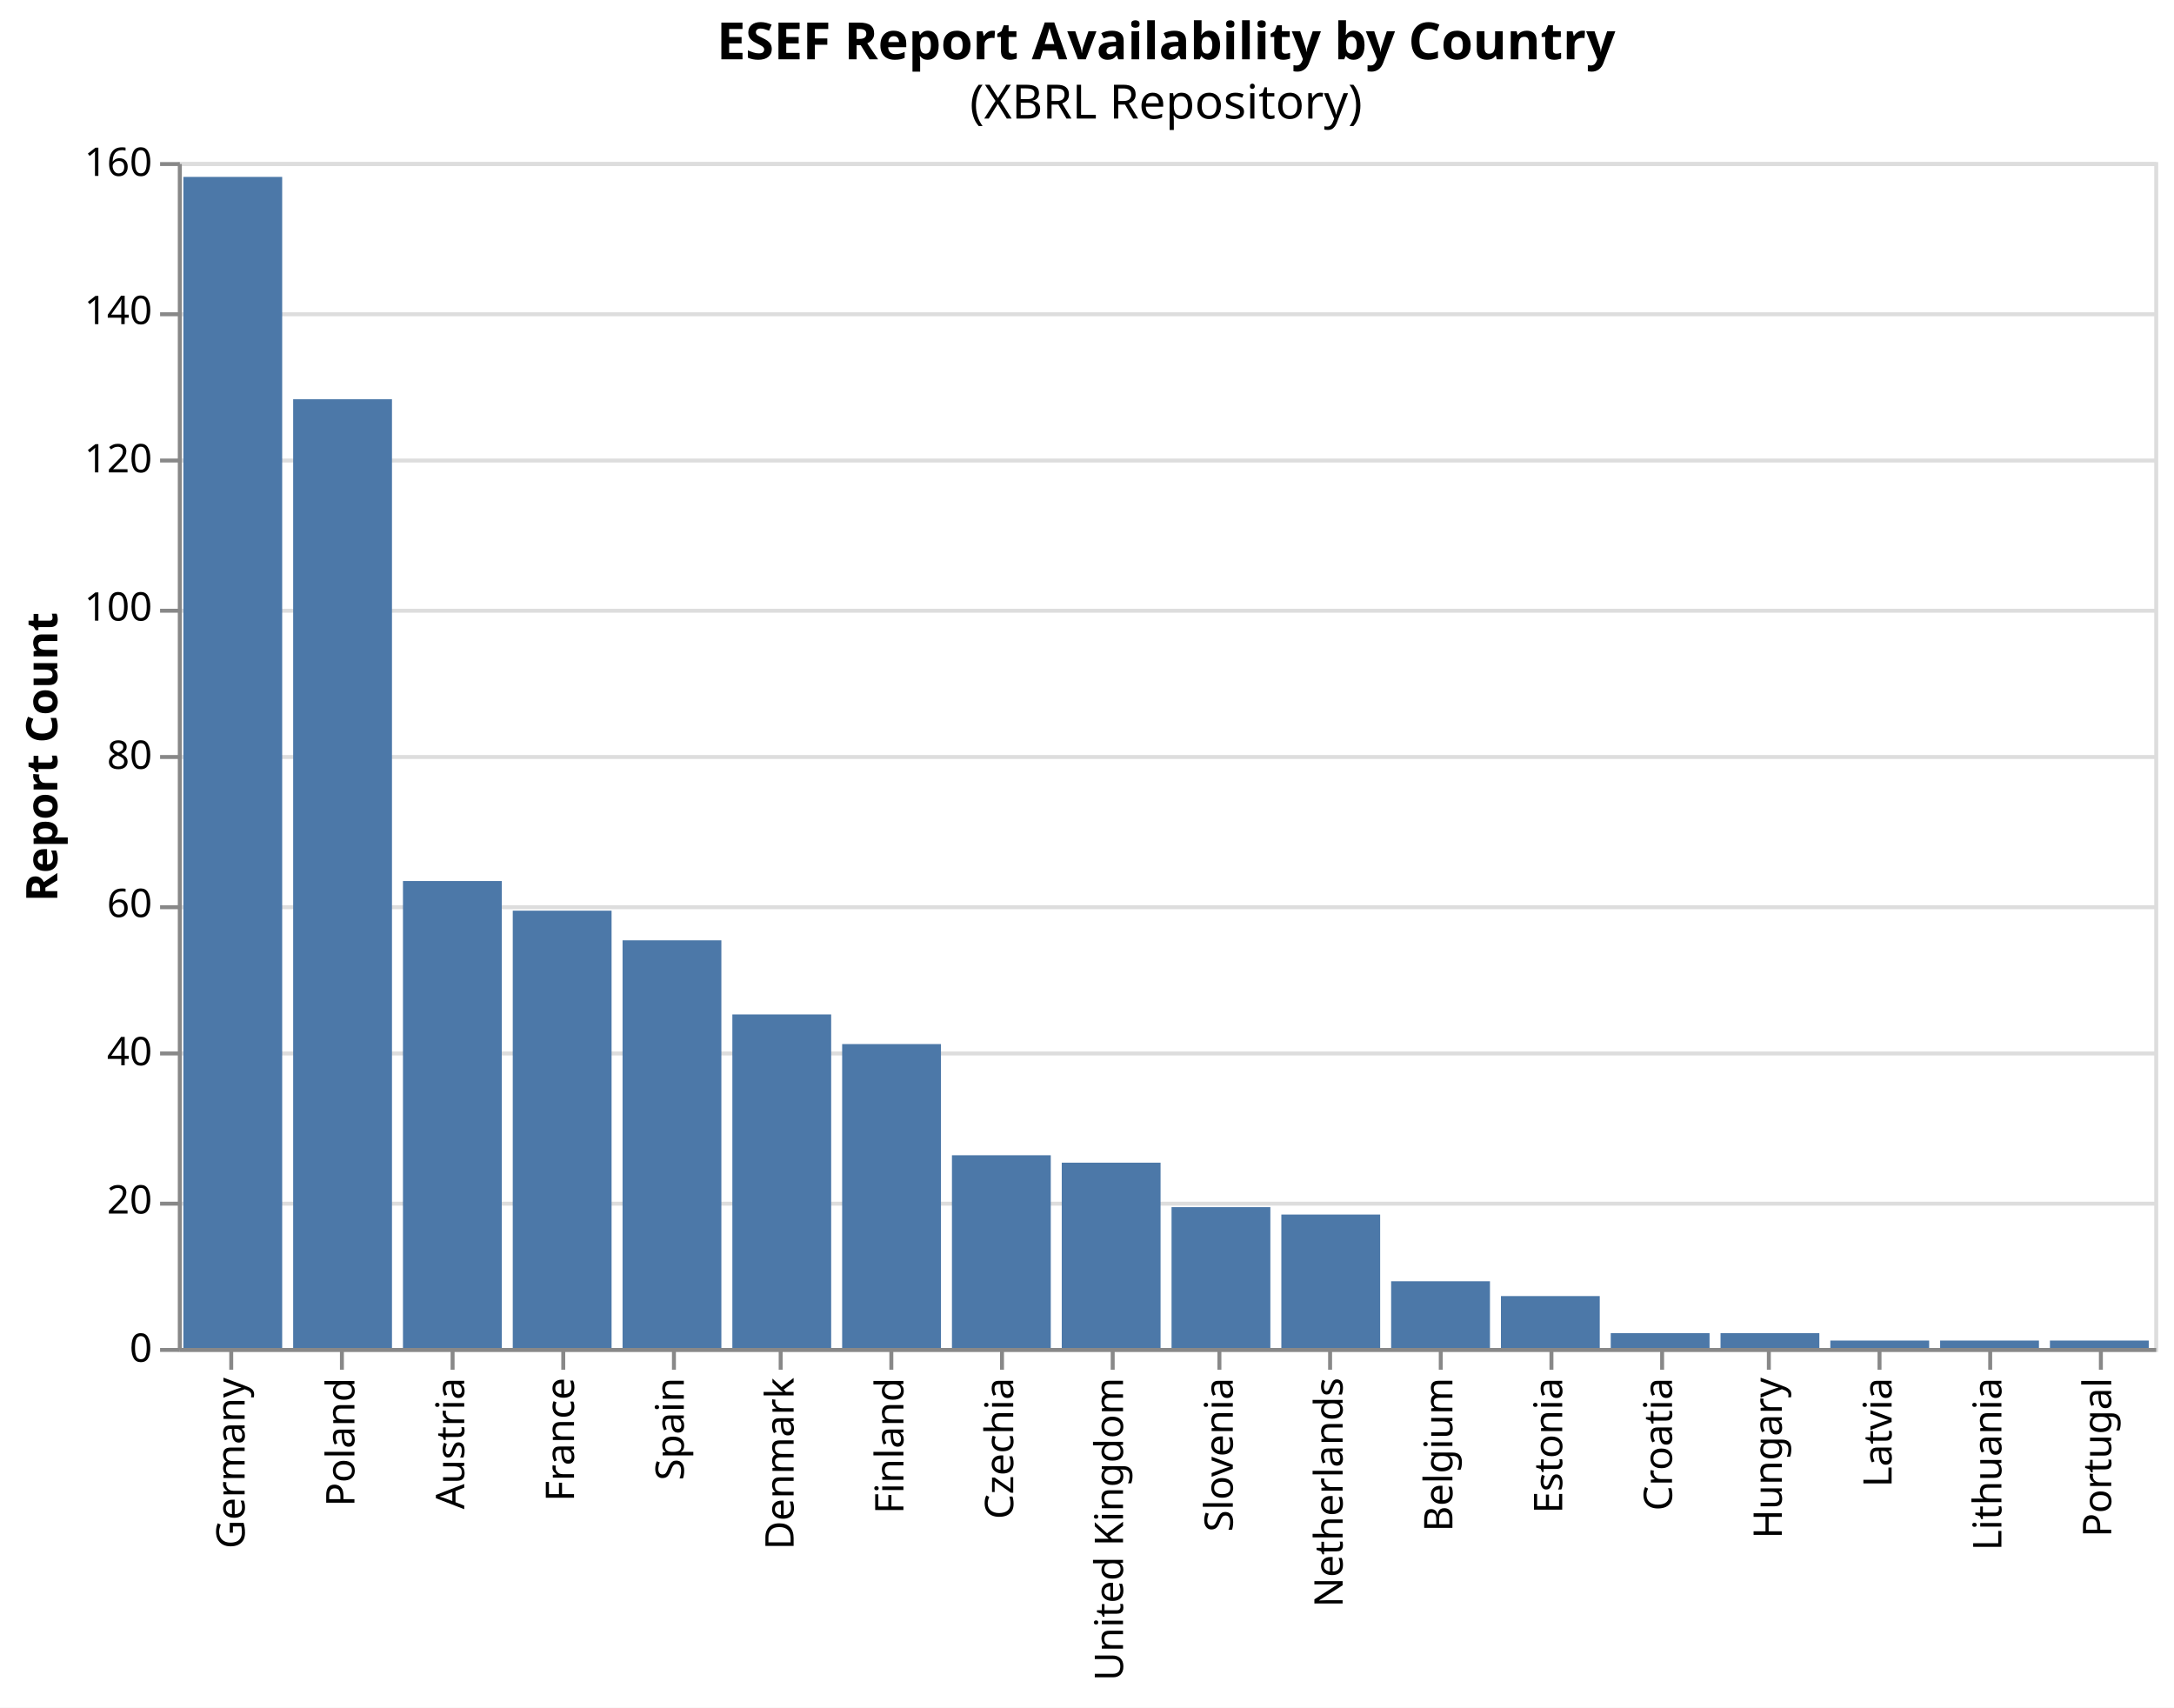
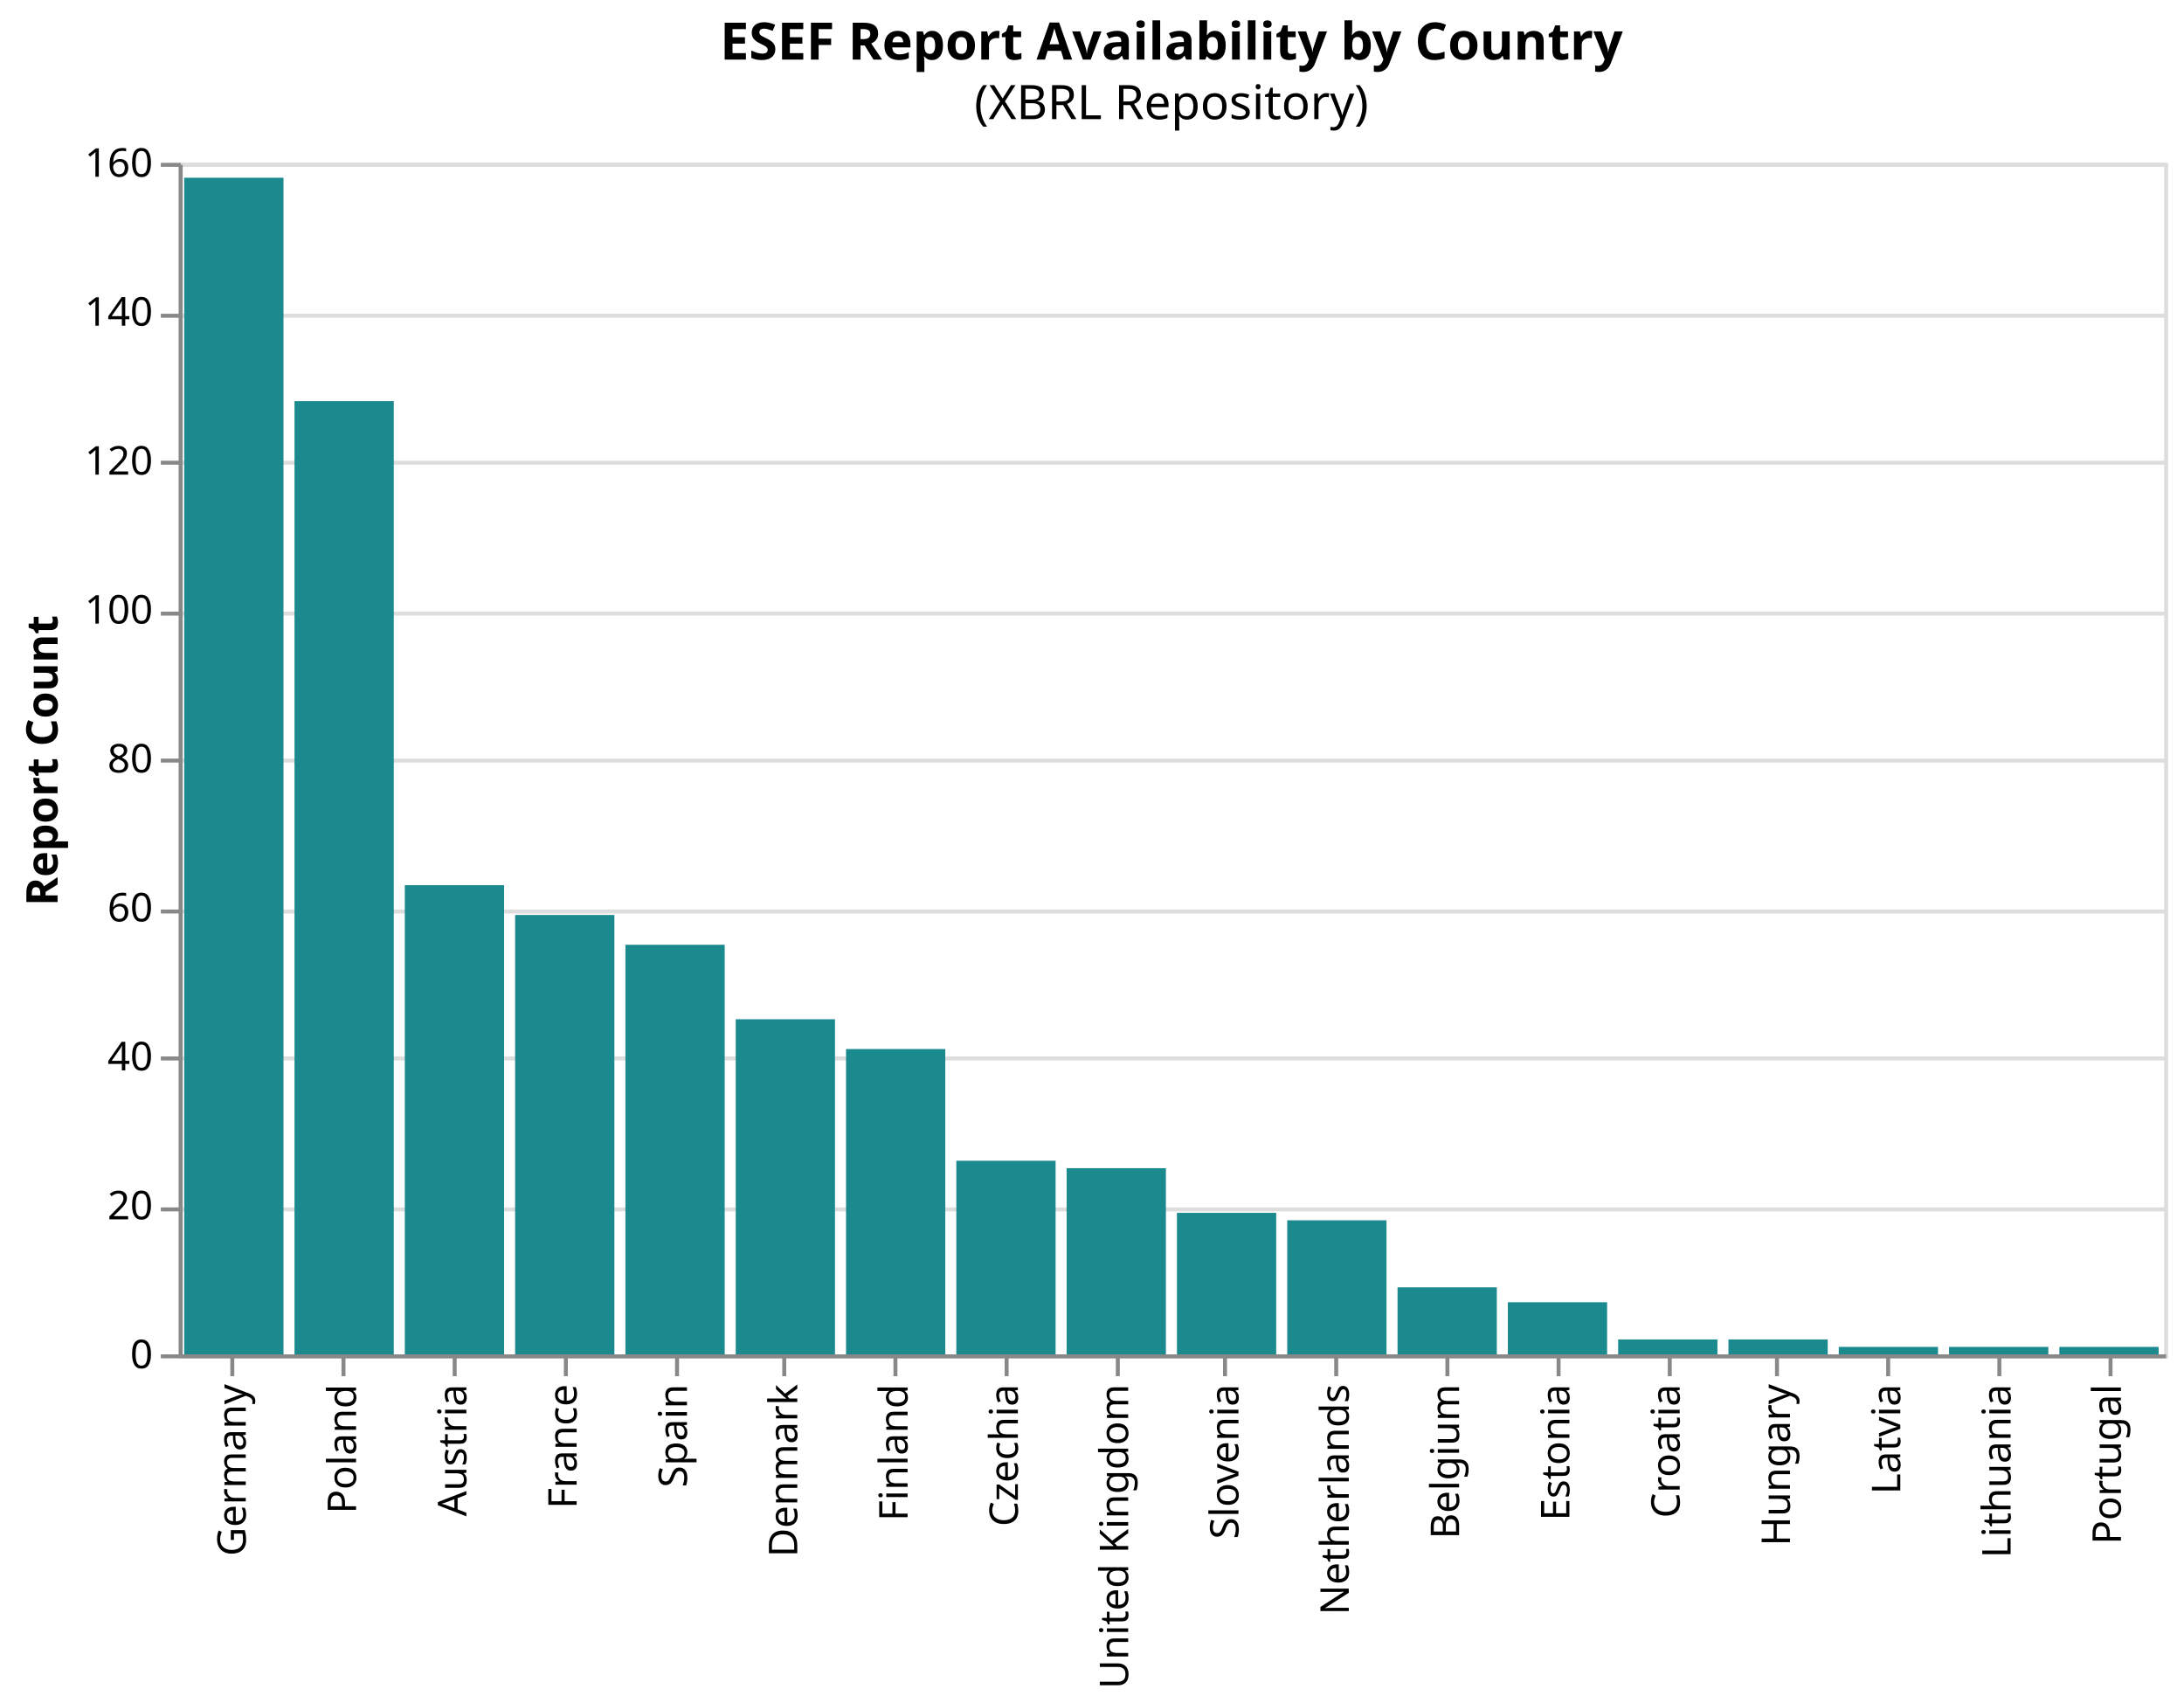
- <svg xmlns="http://www.w3.org/2000/svg" version="1.1" class="marks" width="550" height="432" viewBox="0 0 550 432">
-   <rect width="550" height="432" fill="white" />
+ <svg xmlns="http://www.w3.org/2000/svg" version="1.1" class="marks" width="550" height="427" viewBox="0 0 550 427">
+   <rect width="550" height="427" fill="white" />
  <g fill="none" stroke-miterlimit="10" transform="translate(45,41)">
    <g class="mark-group role-frame root" role="graphics-object" aria-roledescription="group mark container">
      <g transform="translate(0,0)">
        <path class="background" aria-hidden="true" d="M0.5,0.5h500v300h-500Z" stroke="#ddd" />
        <g>
          <g class="mark-group role-axis" aria-hidden="true">
            <g transform="translate(0.5,0.5)">
              <path class="background" aria-hidden="true" d="M0,0h0v0h0Z" pointer-events="none" />
              <g>
                <g class="mark-rule role-axis-grid" pointer-events="none">
                  <line transform="translate(0,300)" x2="500" y2="0" stroke="#ddd" stroke-width="1" opacity="1" />
                  <line transform="translate(0,263)" x2="500" y2="0" stroke="#ddd" stroke-width="1" opacity="1" />
                  <line transform="translate(0,225)" x2="500" y2="0" stroke="#ddd" stroke-width="1" opacity="1" />
                  <line transform="translate(0,188)" x2="500" y2="0" stroke="#ddd" stroke-width="1" opacity="1" />
                  <line transform="translate(0,150)" x2="500" y2="0" stroke="#ddd" stroke-width="1" opacity="1" />
                  <line transform="translate(0,113)" x2="500" y2="0" stroke="#ddd" stroke-width="1" opacity="1" />
                  <line transform="translate(0,75)" x2="500" y2="0" stroke="#ddd" stroke-width="1" opacity="1" />
                  <line transform="translate(0,38)" x2="500" y2="0" stroke="#ddd" stroke-width="1" opacity="1" />
                  <line transform="translate(0,0)" x2="500" y2="0" stroke="#ddd" stroke-width="1" opacity="1" />
                </g>
              </g>
              <path class="foreground" aria-hidden="true" d="" pointer-events="none" display="none" />
            </g>
          </g>
          <g class="mark-group role-axis" role="graphics-symbol" aria-roledescription="axis" aria-label="X-axis for a discrete scale with 18 values: Germany, Poland, Austria, France, Spain, ending with Portugal">
            <g transform="translate(0.5,300.5)">
              <path class="background" aria-hidden="true" d="M0,0h0v0h0Z" pointer-events="none" />
              <g>
                <g class="mark-rule role-axis-tick" pointer-events="none">
                  <line transform="translate(13,0)" x2="0" y2="5" stroke="#888" stroke-width="1" opacity="1" />
                  <line transform="translate(41,0)" x2="0" y2="5" stroke="#888" stroke-width="1" opacity="1" />
                  <line transform="translate(69,0)" x2="0" y2="5" stroke="#888" stroke-width="1" opacity="1" />
                  <line transform="translate(97,0)" x2="0" y2="5" stroke="#888" stroke-width="1" opacity="1" />
                  <line transform="translate(125,0)" x2="0" y2="5" stroke="#888" stroke-width="1" opacity="1" />
                  <line transform="translate(152,0)" x2="0" y2="5" stroke="#888" stroke-width="1" opacity="1" />
                  <line transform="translate(180,0)" x2="0" y2="5" stroke="#888" stroke-width="1" opacity="1" />
                  <line transform="translate(208,0)" x2="0" y2="5" stroke="#888" stroke-width="1" opacity="1" />
                  <line transform="translate(236,0)" x2="0" y2="5" stroke="#888" stroke-width="1" opacity="1" />
                  <line transform="translate(263,0)" x2="0" y2="5" stroke="#888" stroke-width="1" opacity="1" />
                  <line transform="translate(291,0)" x2="0" y2="5" stroke="#888" stroke-width="1" opacity="1" />
                  <line transform="translate(319,0)" x2="0" y2="5" stroke="#888" stroke-width="1" opacity="1" />
                  <line transform="translate(347,0)" x2="0" y2="5" stroke="#888" stroke-width="1" opacity="1" />
                  <line transform="translate(375,0)" x2="0" y2="5" stroke="#888" stroke-width="1" opacity="1" />
                  <line transform="translate(402,0)" x2="0" y2="5" stroke="#888" stroke-width="1" opacity="1" />
                  <line transform="translate(430,0)" x2="0" y2="5" stroke="#888" stroke-width="1" opacity="1" />
                  <line transform="translate(458,0)" x2="0" y2="5" stroke="#888" stroke-width="1" opacity="1" />
                  <line transform="translate(486,0)" x2="0" y2="5" stroke="#888" stroke-width="1" opacity="1" />
                </g>
                <g class="mark-text role-axis-label" pointer-events="none">
                  <text text-anchor="end" transform="translate(13.38889,7) rotate(270) translate(0,3)" font-family="sans-serif" font-size="10px" fill="#000" opacity="1">Germany</text>
                  <text text-anchor="end" transform="translate(41.16667,7) rotate(270) translate(0,3)" font-family="sans-serif" font-size="10px" fill="#000" opacity="1">Poland</text>
                  <text text-anchor="end" transform="translate(68.94444,7) rotate(270) translate(0,3)" font-family="sans-serif" font-size="10px" fill="#000" opacity="1">Austria</text>
                  <text text-anchor="end" transform="translate(96.72222,7) rotate(270) translate(0,3)" font-family="sans-serif" font-size="10px" fill="#000" opacity="1">France</text>
                  <text text-anchor="end" transform="translate(124.5,7) rotate(270) translate(0,3)" font-family="sans-serif" font-size="10px" fill="#000" opacity="1">Spain</text>
                  <text text-anchor="end" transform="translate(152.2778,7) rotate(270) translate(0,3)" font-family="sans-serif" font-size="10px" fill="#000" opacity="1">Denmark</text>
                  <text text-anchor="end" transform="translate(180.0556,7) rotate(270) translate(0,3)" font-family="sans-serif" font-size="10px" fill="#000" opacity="1">Finland</text>
                  <text text-anchor="end" transform="translate(207.8333,7) rotate(270) translate(0,3)" font-family="sans-serif" font-size="10px" fill="#000" opacity="1">Czechia</text>
                  <text text-anchor="end" transform="translate(235.6111,7) rotate(270) translate(0,3)" font-family="sans-serif" font-size="10px" fill="#000" opacity="1">United Kingdom</text>
                  <text text-anchor="end" transform="translate(263.3889,7) rotate(270) translate(0,3)" font-family="sans-serif" font-size="10px" fill="#000" opacity="1">Slovenia</text>
                  <text text-anchor="end" transform="translate(291.1667,7) rotate(270) translate(0,3)" font-family="sans-serif" font-size="10px" fill="#000" opacity="1">Netherlands</text>
                  <text text-anchor="end" transform="translate(318.9444,7) rotate(270) translate(0,3)" font-family="sans-serif" font-size="10px" fill="#000" opacity="1">Belgium</text>
                  <text text-anchor="end" transform="translate(346.7222,7) rotate(270) translate(0,3)" font-family="sans-serif" font-size="10px" fill="#000" opacity="1">Estonia</text>
                  <text text-anchor="end" transform="translate(374.5,7) rotate(270) translate(0,3)" font-family="sans-serif" font-size="10px" fill="#000" opacity="1">Croatia</text>
                  <text text-anchor="end" transform="translate(402.2778,7) rotate(270) translate(0,3)" font-family="sans-serif" font-size="10px" fill="#000" opacity="1">Hungary</text>
                  <text text-anchor="end" transform="translate(430.0556,7) rotate(270) translate(0,3)" font-family="sans-serif" font-size="10px" fill="#000" opacity="1">Latvia</text>
                  <text text-anchor="end" transform="translate(457.8333,7) rotate(270) translate(0,3)" font-family="sans-serif" font-size="10px" fill="#000" opacity="1">Lithuania</text>
                  <text text-anchor="end" transform="translate(485.6111,7) rotate(270) translate(0,3)" font-family="sans-serif" font-size="10px" fill="#000" opacity="1">Portugal</text>
                </g>
                <g class="mark-rule role-axis-domain" pointer-events="none">
                  <line transform="translate(0,0)" x2="500" y2="0" stroke="#888" stroke-width="1" opacity="1" />
                </g>
              </g>
              <path class="foreground" aria-hidden="true" d="" pointer-events="none" display="none" />
            </g>
          </g>
          <g class="mark-group role-axis" role="graphics-symbol" aria-roledescription="axis" aria-label="Y-axis titled 'Report Count' for a linear scale with values from 0 to 160">
            <g transform="translate(0.5,0.5)">
              <path class="background" aria-hidden="true" d="M0,0h0v0h0Z" pointer-events="none" />
              <g>
                <g class="mark-rule role-axis-tick" pointer-events="none">
                  <line transform="translate(0,300)" x2="-5" y2="0" stroke="#888" stroke-width="1" opacity="1" />
                  <line transform="translate(0,263)" x2="-5" y2="0" stroke="#888" stroke-width="1" opacity="1" />
                  <line transform="translate(0,225)" x2="-5" y2="0" stroke="#888" stroke-width="1" opacity="1" />
                  <line transform="translate(0,188)" x2="-5" y2="0" stroke="#888" stroke-width="1" opacity="1" />
                  <line transform="translate(0,150)" x2="-5" y2="0" stroke="#888" stroke-width="1" opacity="1" />
                  <line transform="translate(0,113)" x2="-5" y2="0" stroke="#888" stroke-width="1" opacity="1" />
                  <line transform="translate(0,75)" x2="-5" y2="0" stroke="#888" stroke-width="1" opacity="1" />
                  <line transform="translate(0,38)" x2="-5" y2="0" stroke="#888" stroke-width="1" opacity="1" />
                  <line transform="translate(0,0)" x2="-5" y2="0" stroke="#888" stroke-width="1" opacity="1" />
                </g>
                <g class="mark-text role-axis-label" pointer-events="none">
                  <text text-anchor="end" transform="translate(-7,303)" font-family="sans-serif" font-size="10px" fill="#000" opacity="1">0</text>
                  <text text-anchor="end" transform="translate(-7,265.5)" font-family="sans-serif" font-size="10px" fill="#000" opacity="1">20</text>
                  <text text-anchor="end" transform="translate(-7,228)" font-family="sans-serif" font-size="10px" fill="#000" opacity="1">40</text>
                  <text text-anchor="end" transform="translate(-7,190.5)" font-family="sans-serif" font-size="10px" fill="#000" opacity="1">60</text>
                  <text text-anchor="end" transform="translate(-7,153)" font-family="sans-serif" font-size="10px" fill="#000" opacity="1">80</text>
                  <text text-anchor="end" transform="translate(-7,115.5)" font-family="sans-serif" font-size="10px" fill="#000" opacity="1">100</text>
                  <text text-anchor="end" transform="translate(-7,78)" font-family="sans-serif" font-size="10px" fill="#000" opacity="1">120</text>
                  <text text-anchor="end" transform="translate(-7,40.5)" font-family="sans-serif" font-size="10px" fill="#000" opacity="1">140</text>
                  <text text-anchor="end" transform="translate(-7,3)" font-family="sans-serif" font-size="10px" fill="#000" opacity="1">160</text>
                </g>
                <g class="mark-rule role-axis-domain" pointer-events="none">
                  <line transform="translate(0,300)" x2="0" y2="-300" stroke="#888" stroke-width="1" opacity="1" />
                </g>
                <g class="mark-text role-axis-title" pointer-events="none">
                  <text text-anchor="middle" transform="translate(-29,150) rotate(-90) translate(0,-2)" font-family="sans-serif" font-size="11px" font-weight="bold" fill="#000" opacity="1">Report Count</text>
                </g>
              </g>
              <path class="foreground" aria-hidden="true" d="" pointer-events="none" display="none" />
            </g>
          </g>
          <g class="mark-rect role-mark marks" role="graphics-object" aria-roledescription="rect mark container">
-             <path aria-label="country: Austria; Report Count: 63" role="graphics-symbol" aria-roledescription="bar" d="M56.944,181.875h25v118.125h-25Z" fill="#4c78a8" />
-             <path aria-label="country: Belgium; Report Count: 9" role="graphics-symbol" aria-roledescription="bar" d="M306.944,283.125h25v16.875h-25Z" fill="#4c78a8" />
-             <path aria-label="country: Croatia; Report Count: 2" role="graphics-symbol" aria-roledescription="bar" d="M362.5,296.25h25v3.75h-25Z" fill="#4c78a8" />
-             <path aria-label="country: Czechia; Report Count: 26" role="graphics-symbol" aria-roledescription="bar" d="M195.833,251.25h25v48.75h-25Z" fill="#4c78a8" />
-             <path aria-label="country: Denmark; Report Count: 45" role="graphics-symbol" aria-roledescription="bar" d="M140.278,215.625h25v84.375h-25Z" fill="#4c78a8" />
-             <path aria-label="country: Estonia; Report Count: 7" role="graphics-symbol" aria-roledescription="bar" d="M334.722,286.875h25v13.125h-25Z" fill="#4c78a8" />
-             <path aria-label="country: Finland; Report Count: 41" role="graphics-symbol" aria-roledescription="bar" d="M168.056,223.125h25v76.875h-25Z" fill="#4c78a8" />
-             <path aria-label="country: France; Report Count: 59" role="graphics-symbol" aria-roledescription="bar" d="M84.722,189.375h25v110.625h-25Z" fill="#4c78a8" />
-             <path aria-label="country: Germany; Report Count: 158" role="graphics-symbol" aria-roledescription="bar" d="M1.389,3.75h25v296.25h-25Z" fill="#4c78a8" />
-             <path aria-label="country: Hungary; Report Count: 2" role="graphics-symbol" aria-roledescription="bar" d="M390.278,296.25h25v3.75h-25Z" fill="#4c78a8" />
-             <path aria-label="country: Latvia; Report Count: 1" role="graphics-symbol" aria-roledescription="bar" d="M418.056,298.125h25v1.875h-25Z" fill="#4c78a8" />
-             <path aria-label="country: Lithuania; Report Count: 1" role="graphics-symbol" aria-roledescription="bar" d="M445.833,298.125h25v1.875h-25Z" fill="#4c78a8" />
-             <path aria-label="country: Netherlands; Report Count: 18" role="graphics-symbol" aria-roledescription="bar" d="M279.167,266.25h25v33.75h-25Z" fill="#4c78a8" />
-             <path aria-label="country: Poland; Report Count: 128" role="graphics-symbol" aria-roledescription="bar" d="M29.167,60h25v240h-25Z" fill="#4c78a8" />
-             <path aria-label="country: Portugal; Report Count: 1" role="graphics-symbol" aria-roledescription="bar" d="M473.611,298.125h25v1.875h-25Z" fill="#4c78a8" />
-             <path aria-label="country: Slovenia; Report Count: 19" role="graphics-symbol" aria-roledescription="bar" d="M251.389,264.375h25v35.625h-25Z" fill="#4c78a8" />
-             <path aria-label="country: Spain; Report Count: 55" role="graphics-symbol" aria-roledescription="bar" d="M112.5,196.875h25v103.125h-25Z" fill="#4c78a8" />
-             <path aria-label="country: United Kingdom; Report Count: 25" role="graphics-symbol" aria-roledescription="bar" d="M223.611,253.125h25v46.875h-25Z" fill="#4c78a8" />
+             <path aria-label="country: Austria; Report Count: 63" role="graphics-symbol" aria-roledescription="bar" d="M56.944,181.875h25v118.125h-25Z" fill="#1b8a8f" />
+             <path aria-label="country: Belgium; Report Count: 9" role="graphics-symbol" aria-roledescription="bar" d="M306.944,283.125h25v16.875h-25Z" fill="#1b8a8f" />
+             <path aria-label="country: Croatia; Report Count: 2" role="graphics-symbol" aria-roledescription="bar" d="M362.5,296.25h25v3.75h-25Z" fill="#1b8a8f" />
+             <path aria-label="country: Czechia; Report Count: 26" role="graphics-symbol" aria-roledescription="bar" d="M195.833,251.25h25v48.75h-25Z" fill="#1b8a8f" />
+             <path aria-label="country: Denmark; Report Count: 45" role="graphics-symbol" aria-roledescription="bar" d="M140.278,215.625h25v84.375h-25Z" fill="#1b8a8f" />
+             <path aria-label="country: Estonia; Report Count: 7" role="graphics-symbol" aria-roledescription="bar" d="M334.722,286.875h25v13.125h-25Z" fill="#1b8a8f" />
+             <path aria-label="country: Finland; Report Count: 41" role="graphics-symbol" aria-roledescription="bar" d="M168.056,223.125h25v76.875h-25Z" fill="#1b8a8f" />
+             <path aria-label="country: France; Report Count: 59" role="graphics-symbol" aria-roledescription="bar" d="M84.722,189.375h25v110.625h-25Z" fill="#1b8a8f" />
+             <path aria-label="country: Germany; Report Count: 158" role="graphics-symbol" aria-roledescription="bar" d="M1.389,3.75h25v296.25h-25Z" fill="#1b8a8f" />
+             <path aria-label="country: Hungary; Report Count: 2" role="graphics-symbol" aria-roledescription="bar" d="M390.278,296.25h25v3.75h-25Z" fill="#1b8a8f" />
+             <path aria-label="country: Latvia; Report Count: 1" role="graphics-symbol" aria-roledescription="bar" d="M418.056,298.125h25v1.875h-25Z" fill="#1b8a8f" />
+             <path aria-label="country: Lithuania; Report Count: 1" role="graphics-symbol" aria-roledescription="bar" d="M445.833,298.125h25v1.875h-25Z" fill="#1b8a8f" />
+             <path aria-label="country: Netherlands; Report Count: 18" role="graphics-symbol" aria-roledescription="bar" d="M279.167,266.25h25v33.75h-25Z" fill="#1b8a8f" />
+             <path aria-label="country: Poland; Report Count: 128" role="graphics-symbol" aria-roledescription="bar" d="M29.167,60h25v240h-25Z" fill="#1b8a8f" />
+             <path aria-label="country: Portugal; Report Count: 1" role="graphics-symbol" aria-roledescription="bar" d="M473.611,298.125h25v1.875h-25Z" fill="#1b8a8f" />
+             <path aria-label="country: Slovenia; Report Count: 19" role="graphics-symbol" aria-roledescription="bar" d="M251.389,264.375h25v35.625h-25Z" fill="#1b8a8f" />
+             <path aria-label="country: Spain; Report Count: 55" role="graphics-symbol" aria-roledescription="bar" d="M112.5,196.875h25v103.125h-25Z" fill="#1b8a8f" />
+             <path aria-label="country: United Kingdom; Report Count: 25" role="graphics-symbol" aria-roledescription="bar" d="M223.611,253.125h25v46.875h-25Z" fill="#1b8a8f" />
          </g>
          <g class="mark-group role-title">
            <g transform="translate(250,-36)">
              <path class="background" aria-hidden="true" d="M0,0h0v0h0Z" pointer-events="none" />
              <g>
                <g class="mark-text role-title-text" role="graphics-symbol" aria-roledescription="title" aria-label="Title text 'ESEF Report Availability by Country'" pointer-events="none">
                  <text text-anchor="middle" transform="translate(0,10)" font-family="sans-serif" font-size="13px" font-weight="bold" fill="#000" opacity="1">ESEF Report Availability by Country</text>
                </g>
                <g class="mark-text role-title-subtitle" role="graphics-symbol" aria-roledescription="subtitle" aria-label="Subtitle text '(XBRL Repository)'" pointer-events="none">
                  <text text-anchor="middle" transform="translate(0,25)" font-family="sans-serif" font-size="12px" fill="#000" opacity="1">(XBRL Repository)</text>
                </g>
              </g>
              <path class="foreground" aria-hidden="true" d="" pointer-events="none" display="none" />
            </g>
          </g>
        </g>
        <path class="foreground" aria-hidden="true" d="" display="none" />
      </g>
    </g>
  </g>
</svg>
